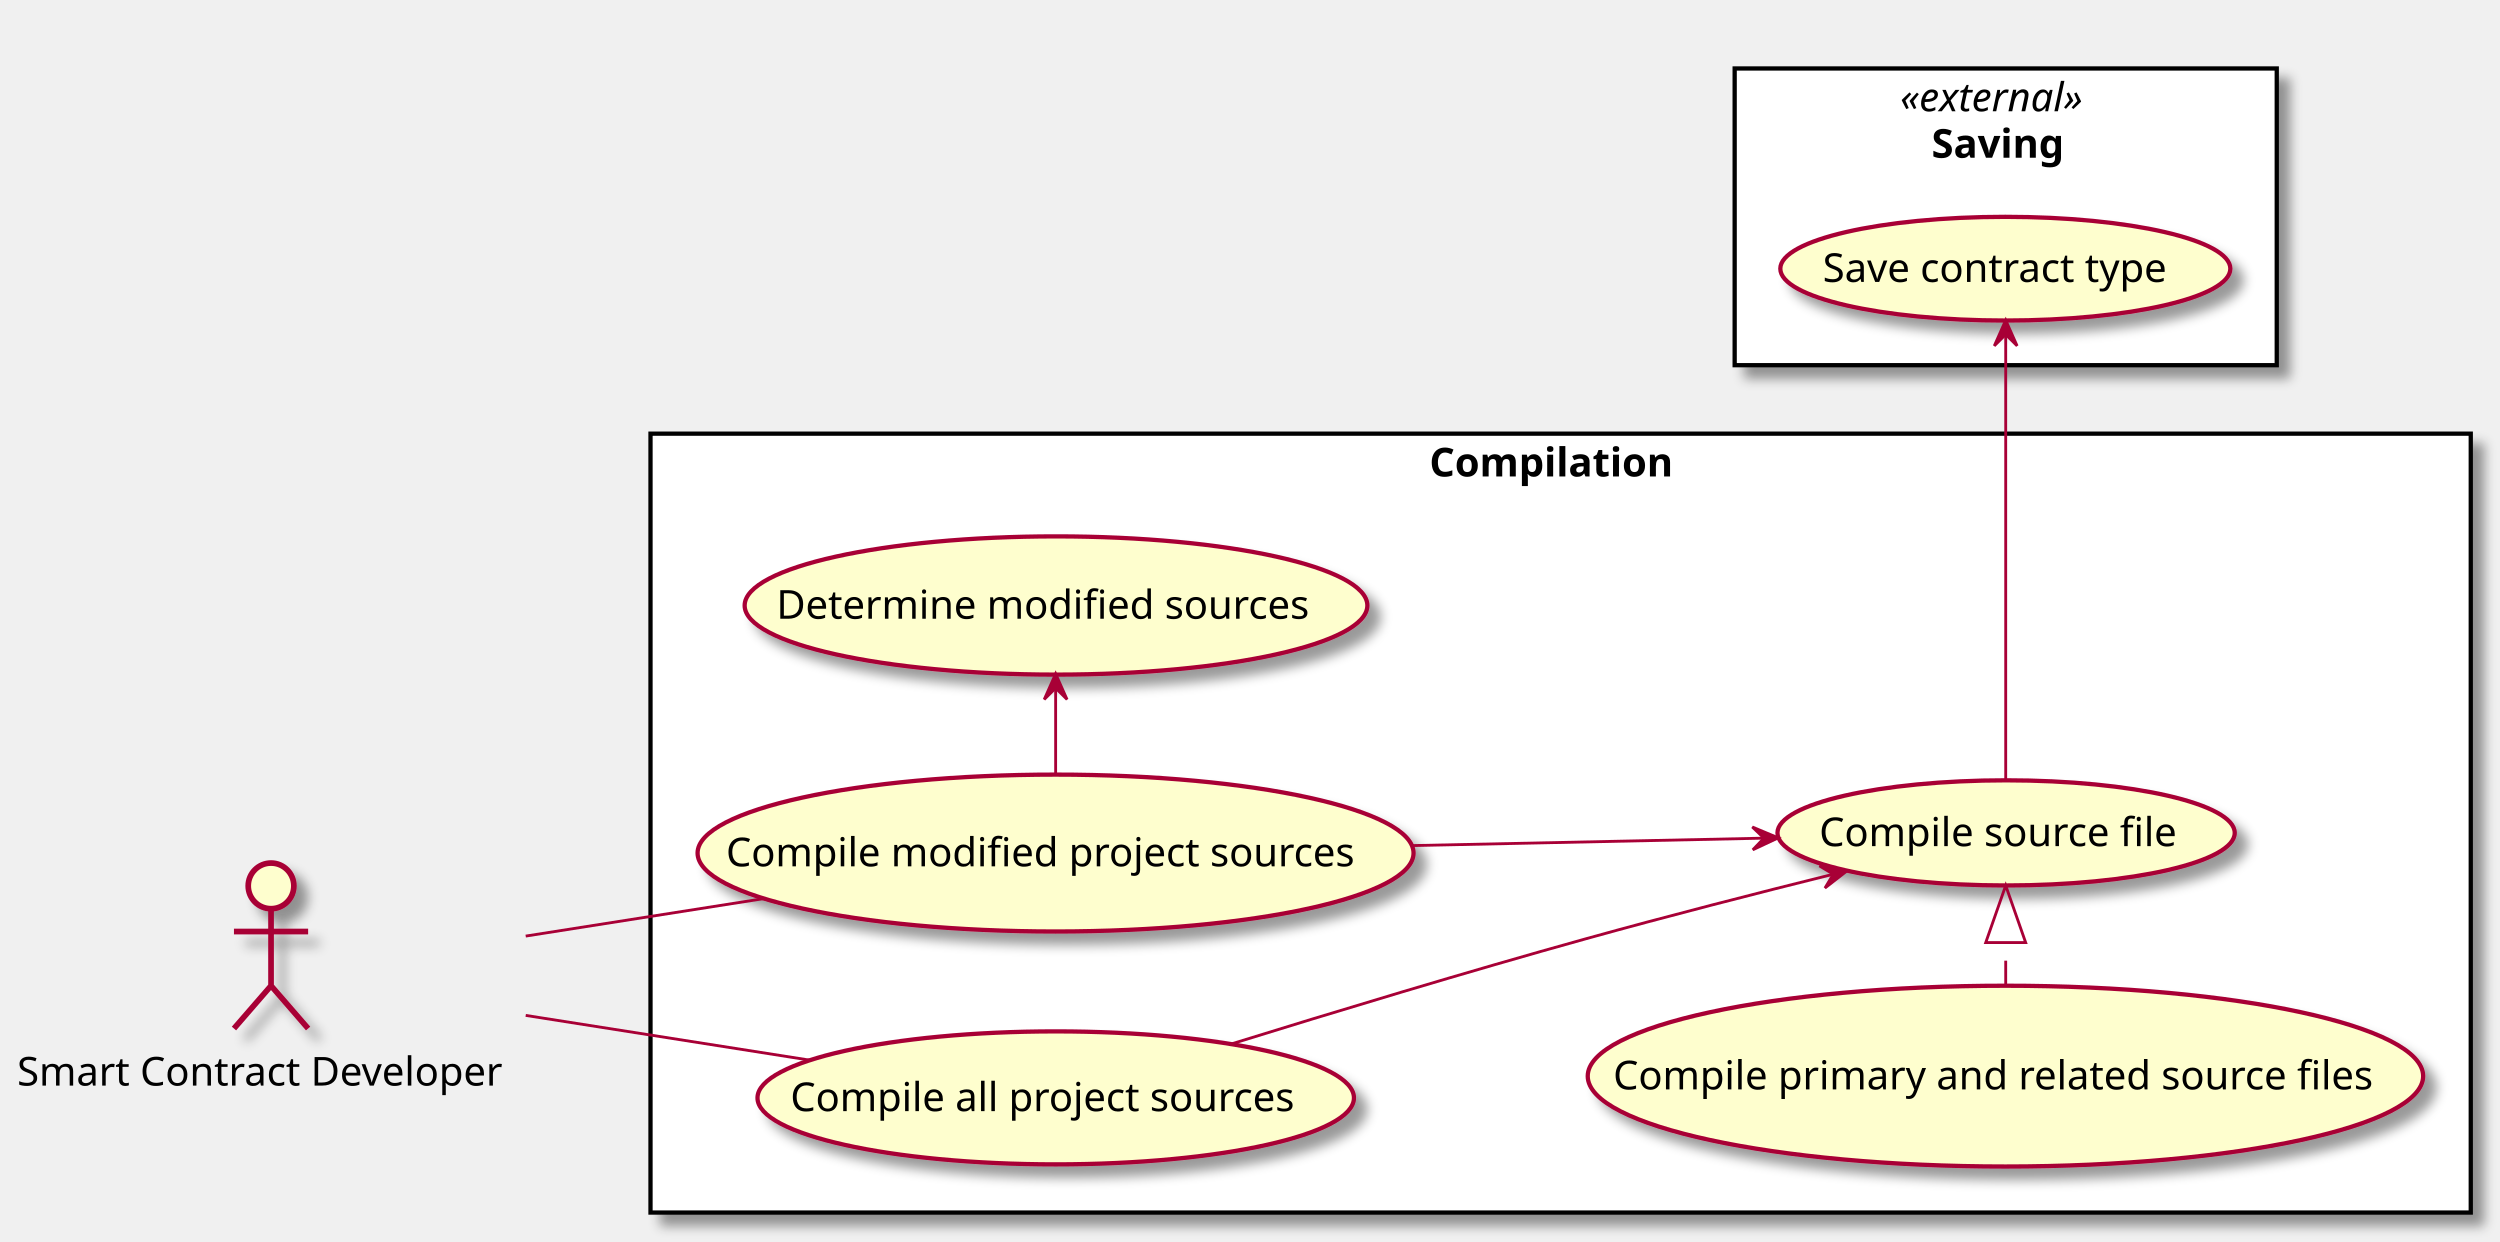
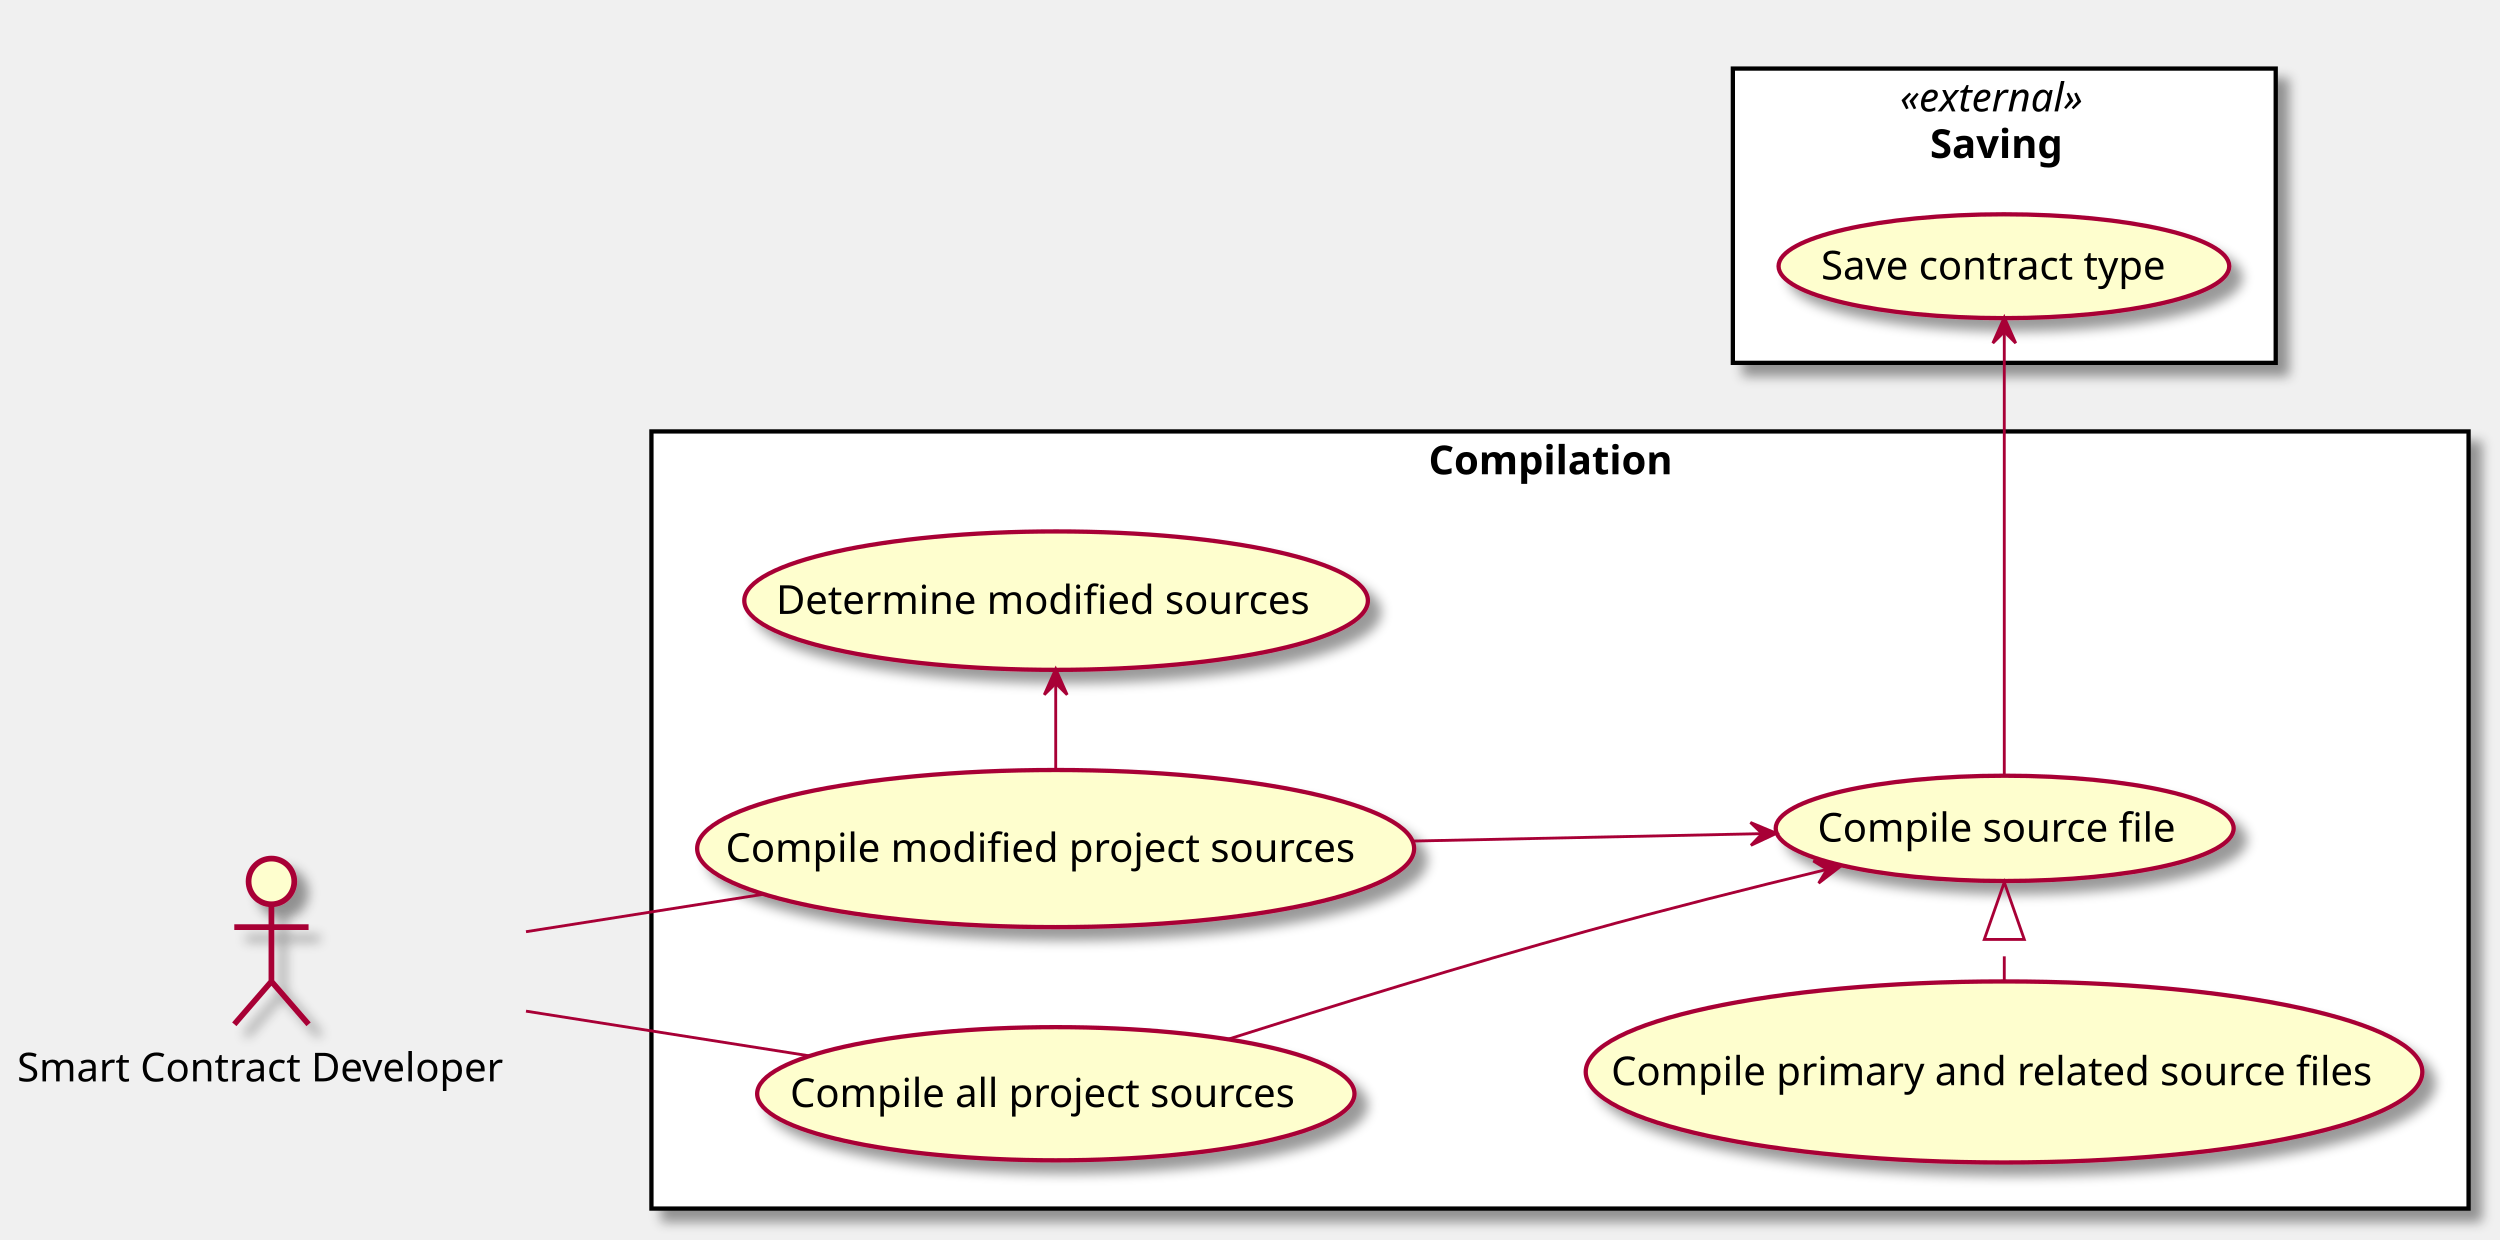
- <svg xmlns="http://www.w3.org/2000/svg" contentScriptType="application/ecmascript" contentStyleType="text/css" height="348.8px" preserveAspectRatio="none" style="width:701px;height:348px;" version="1.1" viewBox="0 0 701 348" width="701.6px" zoomAndPan="magnify">
+ <svg xmlns="http://www.w3.org/2000/svg" contentScriptType="application/ecmascript" contentStyleType="text/css" height="347.2px" preserveAspectRatio="none" style="width:700px;height:347px;" version="1.1" viewBox="0 0 700 347" width="700px" zoomAndPan="magnify">
  <defs>
    <filter height="300%" id="fpwtqqfysjiq" width="300%" x="-1" y="-1">
      <feGaussianBlur result="blurOut" stdDeviation="1.6" />
      <feColorMatrix in="blurOut" result="blurOut2" type="matrix" values="0 0 0 0 0 0 0 0 0 0 0 0 0 0 0 0 0 0 .4 0" />
      <feOffset dx="3.2" dy="3.2" in="blurOut2" result="blurOut3" />
      <feBlend in="SourceGraphic" in2="blurOut3" mode="normal" />
    </filter>
  </defs>
  <g>
-     <rect fill="#FFFFFF" filter="url(#fpwtqqfysjiq)" height="83.2" style="stroke: #000000; stroke-width: 1.2;" width="152" x="486.4" y="19.2" />
-     <text fill="#000000" font-family="sans-serif" font-size="11.2" font-style="italic" lengthAdjust="spacingAndGlyphs" textLength="59.2" x="532.8" y="31.196">«external»</text>
-     <text fill="#000000" font-family="sans-serif" font-size="11.2" font-weight="bold" lengthAdjust="spacingAndGlyphs" textLength="41.6" x="541.6" y="44.234">Saving</text>
-     <rect fill="#FFFFFF" filter="url(#fpwtqqfysjiq)" height="218.4" style="stroke: #000000; stroke-width: 1.2;" width="510.4" x="182.4" y="121.6" />
-     <text fill="#000000" font-family="sans-serif" font-size="11.2" font-weight="bold" lengthAdjust="spacingAndGlyphs" textLength="73.6" x="400.8" y="133.596">Compilation</text>
-     <ellipse cx="562.294" cy="75.339" fill="#FEFECE" filter="url(#fpwtqqfysjiq)" rx="63.094" ry="14.539" style="stroke: #A80036; stroke-width: 1.2;" />
-     <text fill="#000000" font-family="sans-serif" font-size="11.2" lengthAdjust="spacingAndGlyphs" textLength="102.4" x="511.094" y="79.058">Save contract type</text>
-     <ellipse cx="296.026" cy="307.845" fill="#FEFECE" filter="url(#fpwtqqfysjiq)" rx="83.626" ry="18.645" style="stroke: #A80036; stroke-width: 1.2;" />
-     <text fill="#000000" font-family="sans-serif" font-size="11.2" lengthAdjust="spacingAndGlyphs" textLength="148.8" x="221.626" y="311.564">Compile all project sources</text>
-     <ellipse cx="296.105" cy="169.781" fill="#FEFECE" filter="url(#fpwtqqfysjiq)" rx="87.305" ry="19.381" style="stroke: #A80036; stroke-width: 1.2;" />
-     <text fill="#000000" font-family="sans-serif" font-size="11.2" lengthAdjust="spacingAndGlyphs" textLength="156.8" x="217.705" y="173.5">Determine modified sources</text>
-     <ellipse cx="295.98" cy="239.196" fill="#FEFECE" filter="url(#fpwtqqfysjiq)" rx="100.38" ry="21.996" style="stroke: #A80036; stroke-width: 1.2;" />
-     <text fill="#000000" font-family="sans-serif" font-size="11.2" lengthAdjust="spacingAndGlyphs" textLength="184.8" x="203.58" y="242.915">Compile modified project sources</text>
-     <ellipse cx="562.51" cy="233.542" fill="#FEFECE" filter="url(#fpwtqqfysjiq)" rx="64.11" ry="14.742" style="stroke: #A80036; stroke-width: 1.2;" />
-     <text fill="#000000" font-family="sans-serif" font-size="11.2" lengthAdjust="spacingAndGlyphs" textLength="104.8" x="510.11" y="237.261">Compile source file</text>
-     <ellipse cx="562.327" cy="301.745" fill="#FEFECE" filter="url(#fpwtqqfysjiq)" rx="117.127" ry="25.346" style="stroke: #A80036; stroke-width: 1.2;" />
-     <text fill="#000000" font-family="sans-serif" font-size="11.2" lengthAdjust="spacingAndGlyphs" textLength="220" x="452.327" y="305.464">Compile primary and related source files</text>
-     <ellipse cx="76" cy="248.4" fill="#FEFECE" filter="url(#fpwtqqfysjiq)" rx="6.4" ry="6.4" style="stroke: #A80036; stroke-width: 1.6;" />
-     <path d="M76,254.8 L76,276.4 M65.6,261.2 L86.4,261.2 M76,276.4 L65.6,288.4 M76,276.4 L86.4,288.4 " fill="none" filter="url(#fpwtqqfysjiq)" style="stroke: #A80036; stroke-width: 1.6;" />
-     <text fill="#000000" font-family="sans-serif" font-size="11.2" lengthAdjust="spacingAndGlyphs" textLength="142.4" x="4.8" y="304.396">Smart Contract Developer</text>
-     <path d="M296,217.178 C296,209.159 296,201.141 296,193.122 " fill="none" id="CompileModified-DetermineModified" style="stroke: #A80036; stroke-width: 0.8;" />
-     <polygon fill="#A80036" points="296,188.929,292.8,196.129,296,192.929,299.2,196.129,296,188.929" style="stroke: #A80036; stroke-width: 0.8;" />
-     <path d="M562.4,218.75 C562.4,177.103 562.4,135.457 562.4,93.81 " fill="none" id="Compile-SaveType" style="stroke: #A80036; stroke-width: 0.8;" />
-     <polygon fill="#A80036" points="562.4,89.779,559.2,96.979,562.4,93.779,565.6,96.979,562.4,89.779" style="stroke: #A80036; stroke-width: 0.8;" />
-     <path d="M562.4,276.366 C562.4,272.346 562.4,268.326 562.4,264.306 " fill="none" id="CompileMultiple-Compile" style="stroke: #A80036; stroke-width: 0.8; stroke-dasharray: 7.0,7.0;" />
-     <polygon fill="none" points="556.8,264.301,562.4,248.301,568,264.301,556.8,264.301" style="stroke: #A80036; stroke-width: 0.8;" />
-     <path d="M344.962,292.813 C373.824,283.864 411.304,272.509 444.8,263.2 C467.474,256.898 492.775,250.419 514.017,245.135 " fill="none" id="CompileAll-Compile" style="stroke: #A80036; stroke-width: 0.8;" />
-     <polygon fill="#A80036" points="517.934,244.163,510.176,242.792,514.052,245.127,511.717,249.003,517.934,244.163" style="stroke: #A80036; stroke-width: 0.8;" />
-     <path d="M396.155,237.099 C428.886,236.406 464.495,235.654 494.264,235.024 " fill="none" id="CompileModified-Compile" style="stroke: #A80036; stroke-width: 0.8;" />
-     <polygon fill="#A80036" points="498.613,234.932,491.347,231.885,494.614,235.017,491.482,238.284,498.613,234.932" style="stroke: #A80036; stroke-width: 0.8;" />
-     <path d="M147.406,284.721 C173.08,288.765 202.018,293.323 227.44,297.327 " fill="none" id="Developer-CompileAll" style="stroke: #A80036; stroke-width: 0.8;" />
-     <path d="M147.406,262.479 C168.718,259.122 192.279,255.411 214.211,251.957 " fill="none" id="Developer-CompileModified" style="stroke: #A80036; stroke-width: 0.8;" />
+     <rect fill="#FFFFFF" filter="url(#fpwtqqfysjiq)" height="82.4" style="stroke: #000000; stroke-width: 1.2;" width="152" x="485.2" y="19.2" />
+     <text fill="#000000" font-family="sans-serif" font-size="11.2" font-style="italic" lengthAdjust="spacingAndGlyphs" textLength="58.4" x="532" y="31.196">«external»</text>
+     <text fill="#000000" font-family="sans-serif" font-size="11.2" font-weight="bold" lengthAdjust="spacingAndGlyphs" textLength="41.6" x="540.4" y="44.234">Saving</text>
+     <rect fill="#FFFFFF" filter="url(#fpwtqqfysjiq)" height="217.6" style="stroke: #000000; stroke-width: 1.2;" width="508.8" x="182.4" y="120.8" />
+     <text fill="#000000" font-family="sans-serif" font-size="11.2" font-weight="bold" lengthAdjust="spacingAndGlyphs" textLength="73.6" x="400" y="132.796">Compilation</text>
+     <ellipse cx="561.094" cy="74.539" fill="#FEFECE" filter="url(#fpwtqqfysjiq)" rx="63.094" ry="14.539" style="stroke: #A80036; stroke-width: 1.2;" />
+     <text fill="#000000" font-family="sans-serif" font-size="11.2" lengthAdjust="spacingAndGlyphs" textLength="102.4" x="509.894" y="78.258">Save contract type</text>
+     <ellipse cx="295.626" cy="306.245" fill="#FEFECE" filter="url(#fpwtqqfysjiq)" rx="83.626" ry="18.645" style="stroke: #A80036; stroke-width: 1.2;" />
+     <text fill="#000000" font-family="sans-serif" font-size="11.2" lengthAdjust="spacingAndGlyphs" textLength="148.8" x="221.226" y="309.964">Compile all project sources</text>
+     <ellipse cx="295.705" cy="168.181" fill="#FEFECE" filter="url(#fpwtqqfysjiq)" rx="87.305" ry="19.381" style="stroke: #A80036; stroke-width: 1.2;" />
+     <text fill="#000000" font-family="sans-serif" font-size="11.2" lengthAdjust="spacingAndGlyphs" textLength="156.8" x="217.305" y="171.9">Determine modified sources</text>
+     <ellipse cx="295.58" cy="237.596" fill="#FEFECE" filter="url(#fpwtqqfysjiq)" rx="100.38" ry="21.996" style="stroke: #A80036; stroke-width: 1.2;" />
+     <text fill="#000000" font-family="sans-serif" font-size="11.2" lengthAdjust="spacingAndGlyphs" textLength="184.8" x="203.18" y="241.315">Compile modified project sources</text>
+     <ellipse cx="561.31" cy="231.942" fill="#FEFECE" filter="url(#fpwtqqfysjiq)" rx="64.11" ry="14.742" style="stroke: #A80036; stroke-width: 1.2;" />
+     <text fill="#000000" font-family="sans-serif" font-size="11.2" lengthAdjust="spacingAndGlyphs" textLength="104.8" x="508.91" y="235.661">Compile source file</text>
+     <ellipse cx="561.127" cy="300.146" fill="#FEFECE" filter="url(#fpwtqqfysjiq)" rx="117.127" ry="25.346" style="stroke: #A80036; stroke-width: 1.2;" />
+     <text fill="#000000" font-family="sans-serif" font-size="11.2" lengthAdjust="spacingAndGlyphs" textLength="220" x="451.127" y="303.864">Compile primary and related source files</text>
+     <ellipse cx="76" cy="246.8" fill="#FEFECE" filter="url(#fpwtqqfysjiq)" rx="6.4" ry="6.4" style="stroke: #A80036; stroke-width: 1.6;" />
+     <path d="M76,253.2 L76,274.8 M65.6,259.6 L86.4,259.6 M76,274.8 L65.6,286.8 M76,274.8 L86.4,286.8 " fill="none" filter="url(#fpwtqqfysjiq)" style="stroke: #A80036; stroke-width: 1.6;" />
+     <text fill="#000000" font-family="sans-serif" font-size="11.2" lengthAdjust="spacingAndGlyphs" textLength="142.4" x="4.8" y="302.796">Smart Contract Developer</text>
+     <path d="M295.6,215.578 C295.6,207.559 295.6,199.541 295.6,191.522 " fill="none" id="CompileModified-DetermineModified" style="stroke: #A80036; stroke-width: 0.8;" />
+     <polygon fill="#A80036" points="295.6,187.329,292.4,194.529,295.6,191.329,298.8,194.529,295.6,187.329" style="stroke: #A80036; stroke-width: 0.8;" />
+     <path d="M561.2,216.917 C561.2,175.57 561.2,134.223 561.2,92.876 " fill="none" id="Compile-SaveType" style="stroke: #A80036; stroke-width: 0.8;" />
+     <polygon fill="#A80036" points="561.2,88.874,558,96.074,561.2,92.874,564.4,96.074,561.2,88.874" style="stroke: #A80036; stroke-width: 0.8;" />
+     <path d="M561.2,274.766 C561.2,270.866 561.2,266.966 561.2,263.066 " fill="none" id="CompileMultiple-Compile" style="stroke: #A80036; stroke-width: 0.8; stroke-dasharray: 7.0,7.0;" />
+     <polygon fill="none" points="555.6,263.035,561.2,247.034,566.8,263.034,555.6,263.035" style="stroke: #A80036; stroke-width: 0.8;" />
+     <path d="M343.725,291.025 C372.582,281.839 410.278,270.173 444,260.8 C466.001,254.686 490.517,248.523 511.355,243.477 " fill="none" id="CompileAll-Compile" style="stroke: #A80036; stroke-width: 0.8;" />
+     <polygon fill="#A80036" points="515.471,242.483,507.721,241.064,511.583,243.423,509.224,247.285,515.471,242.483" style="stroke: #A80036; stroke-width: 0.8;" />
+     <path d="M395.831,235.491 C428.29,234.802 463.554,234.054 493.08,233.428 " fill="none" id="CompileModified-Compile" style="stroke: #A80036; stroke-width: 0.8;" />
+     <polygon fill="#A80036" points="497.394,233.337,490.128,230.29,493.395,233.421,490.264,236.688,497.394,233.337" style="stroke: #A80036; stroke-width: 0.8;" />
+     <path d="M147.278,283.121 C172.779,287.145 201.509,291.679 226.794,295.669 " fill="none" id="Developer-CompileAll" style="stroke: #A80036; stroke-width: 0.8;" />
+     <path d="M147.278,260.879 C168.425,257.542 191.793,253.854 213.575,250.417 " fill="none" id="Developer-CompileModified" style="stroke: #A80036; stroke-width: 0.8;" />
  </g>
</svg>
